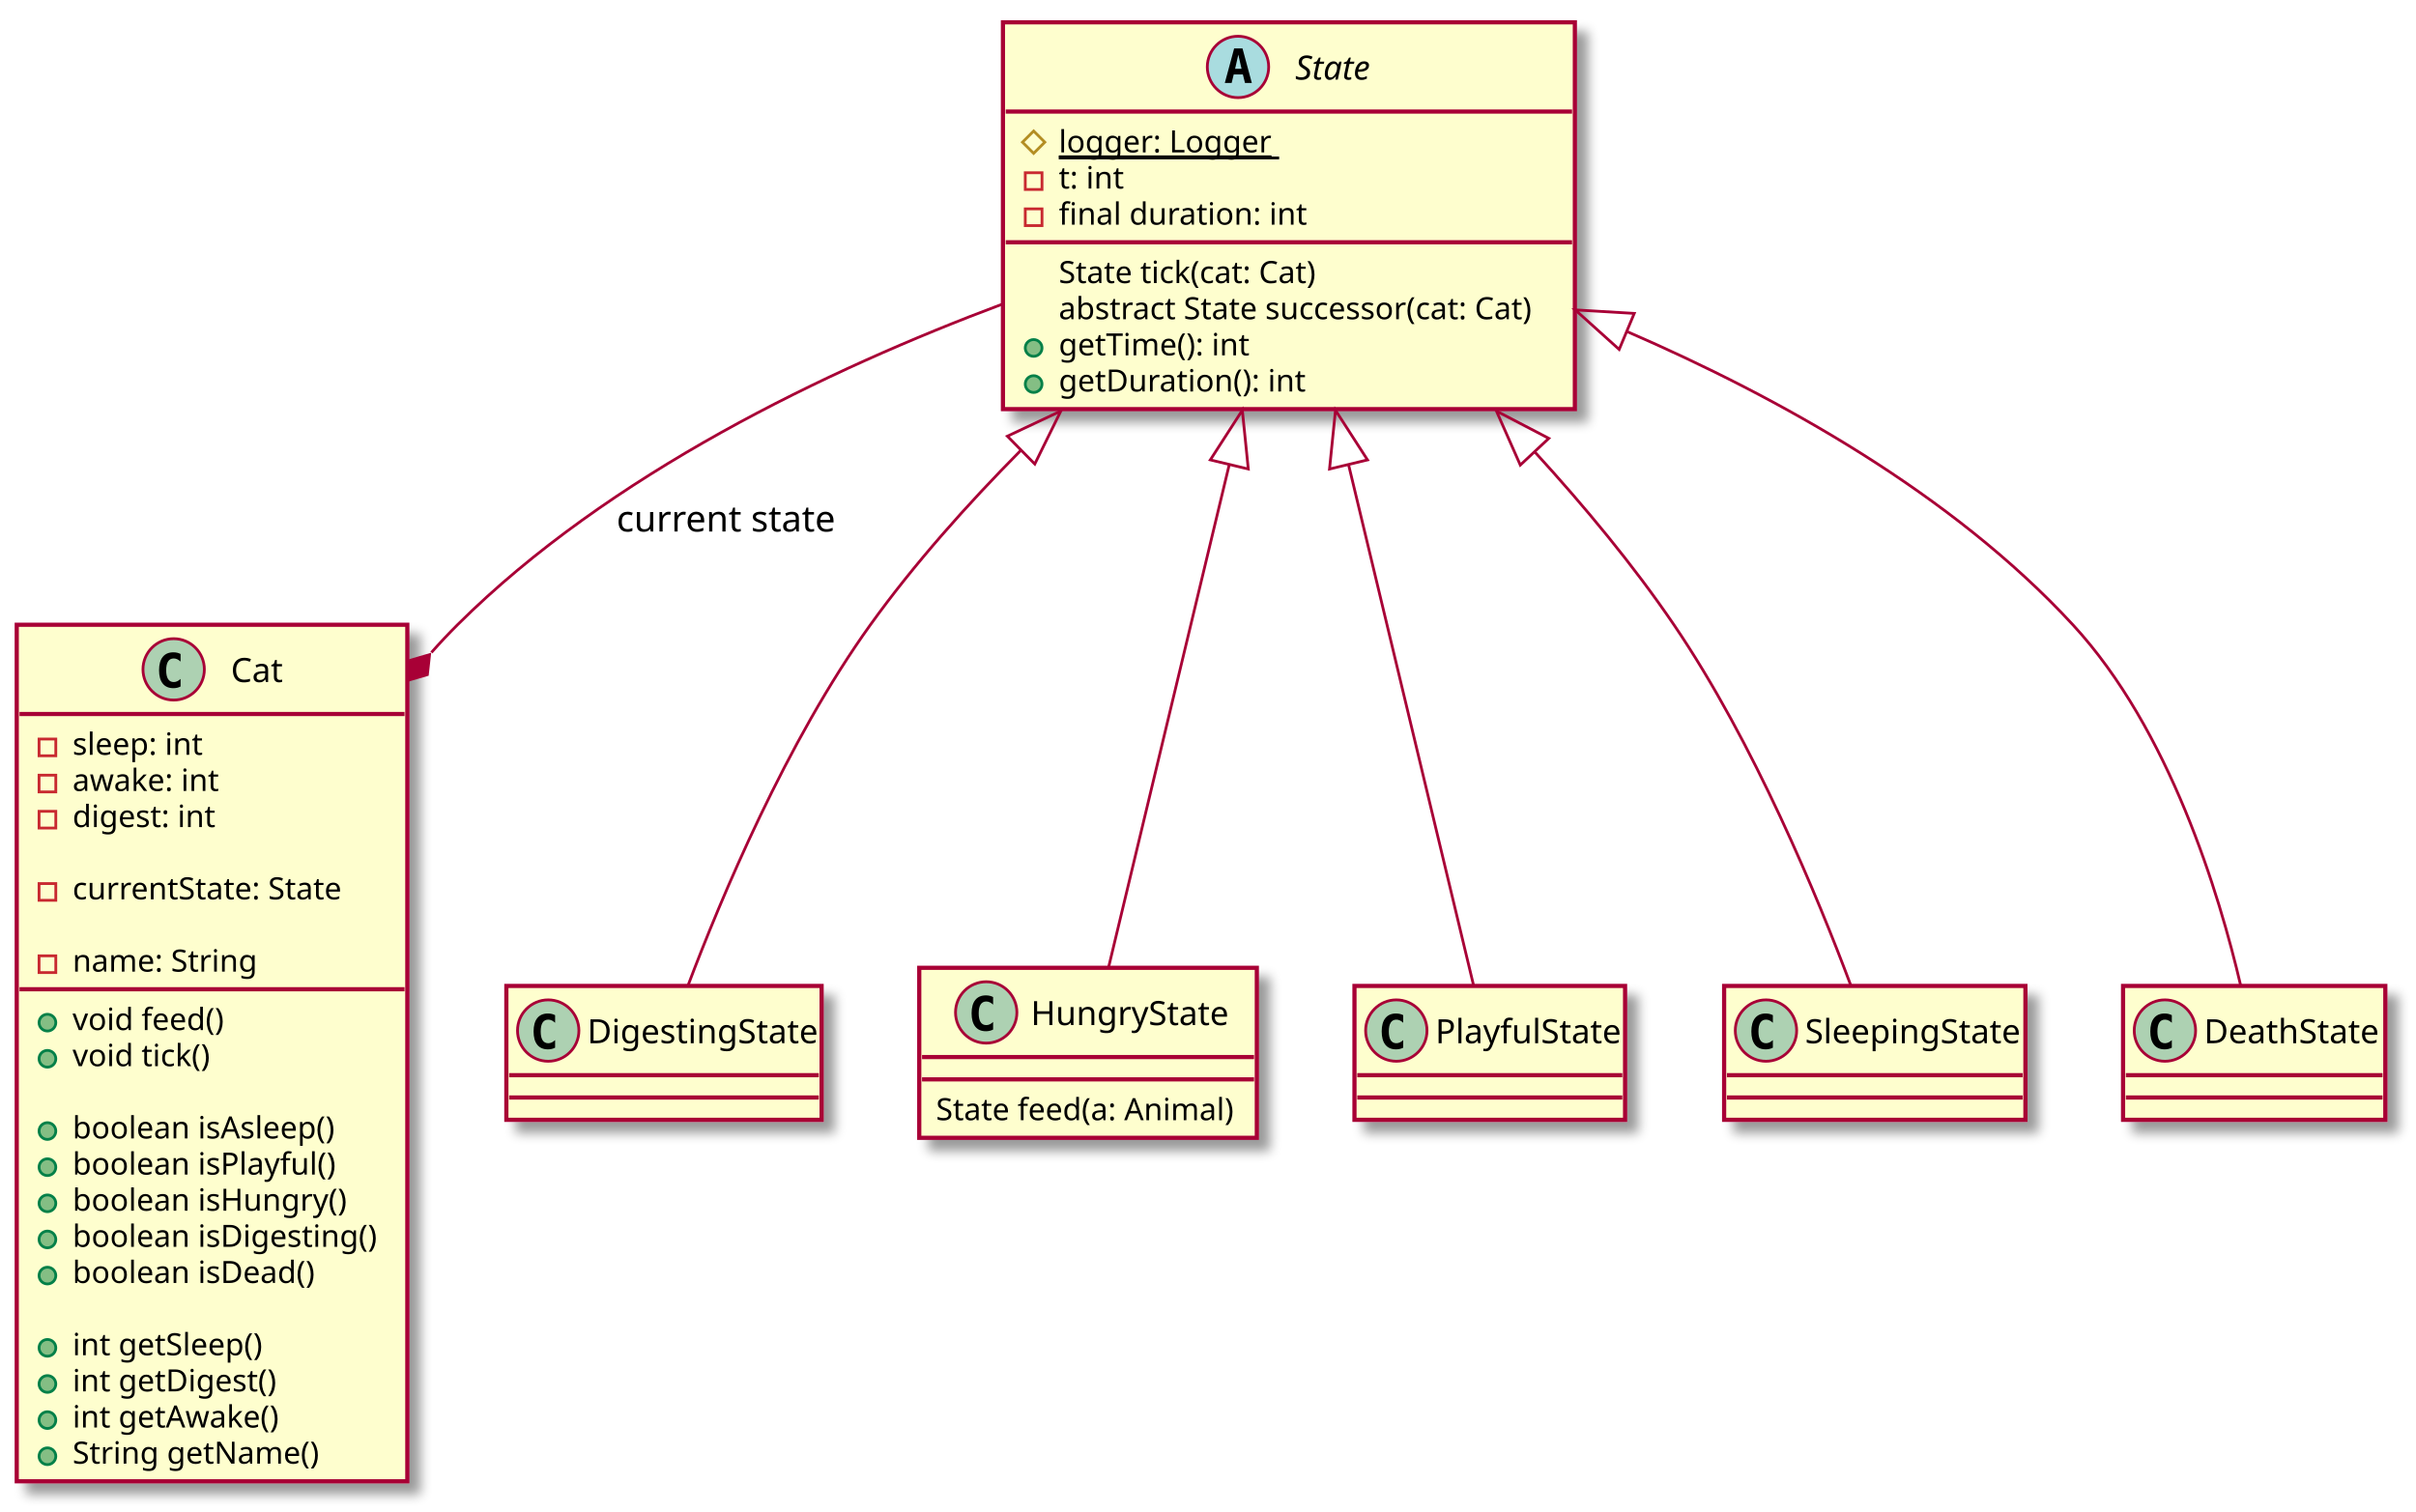
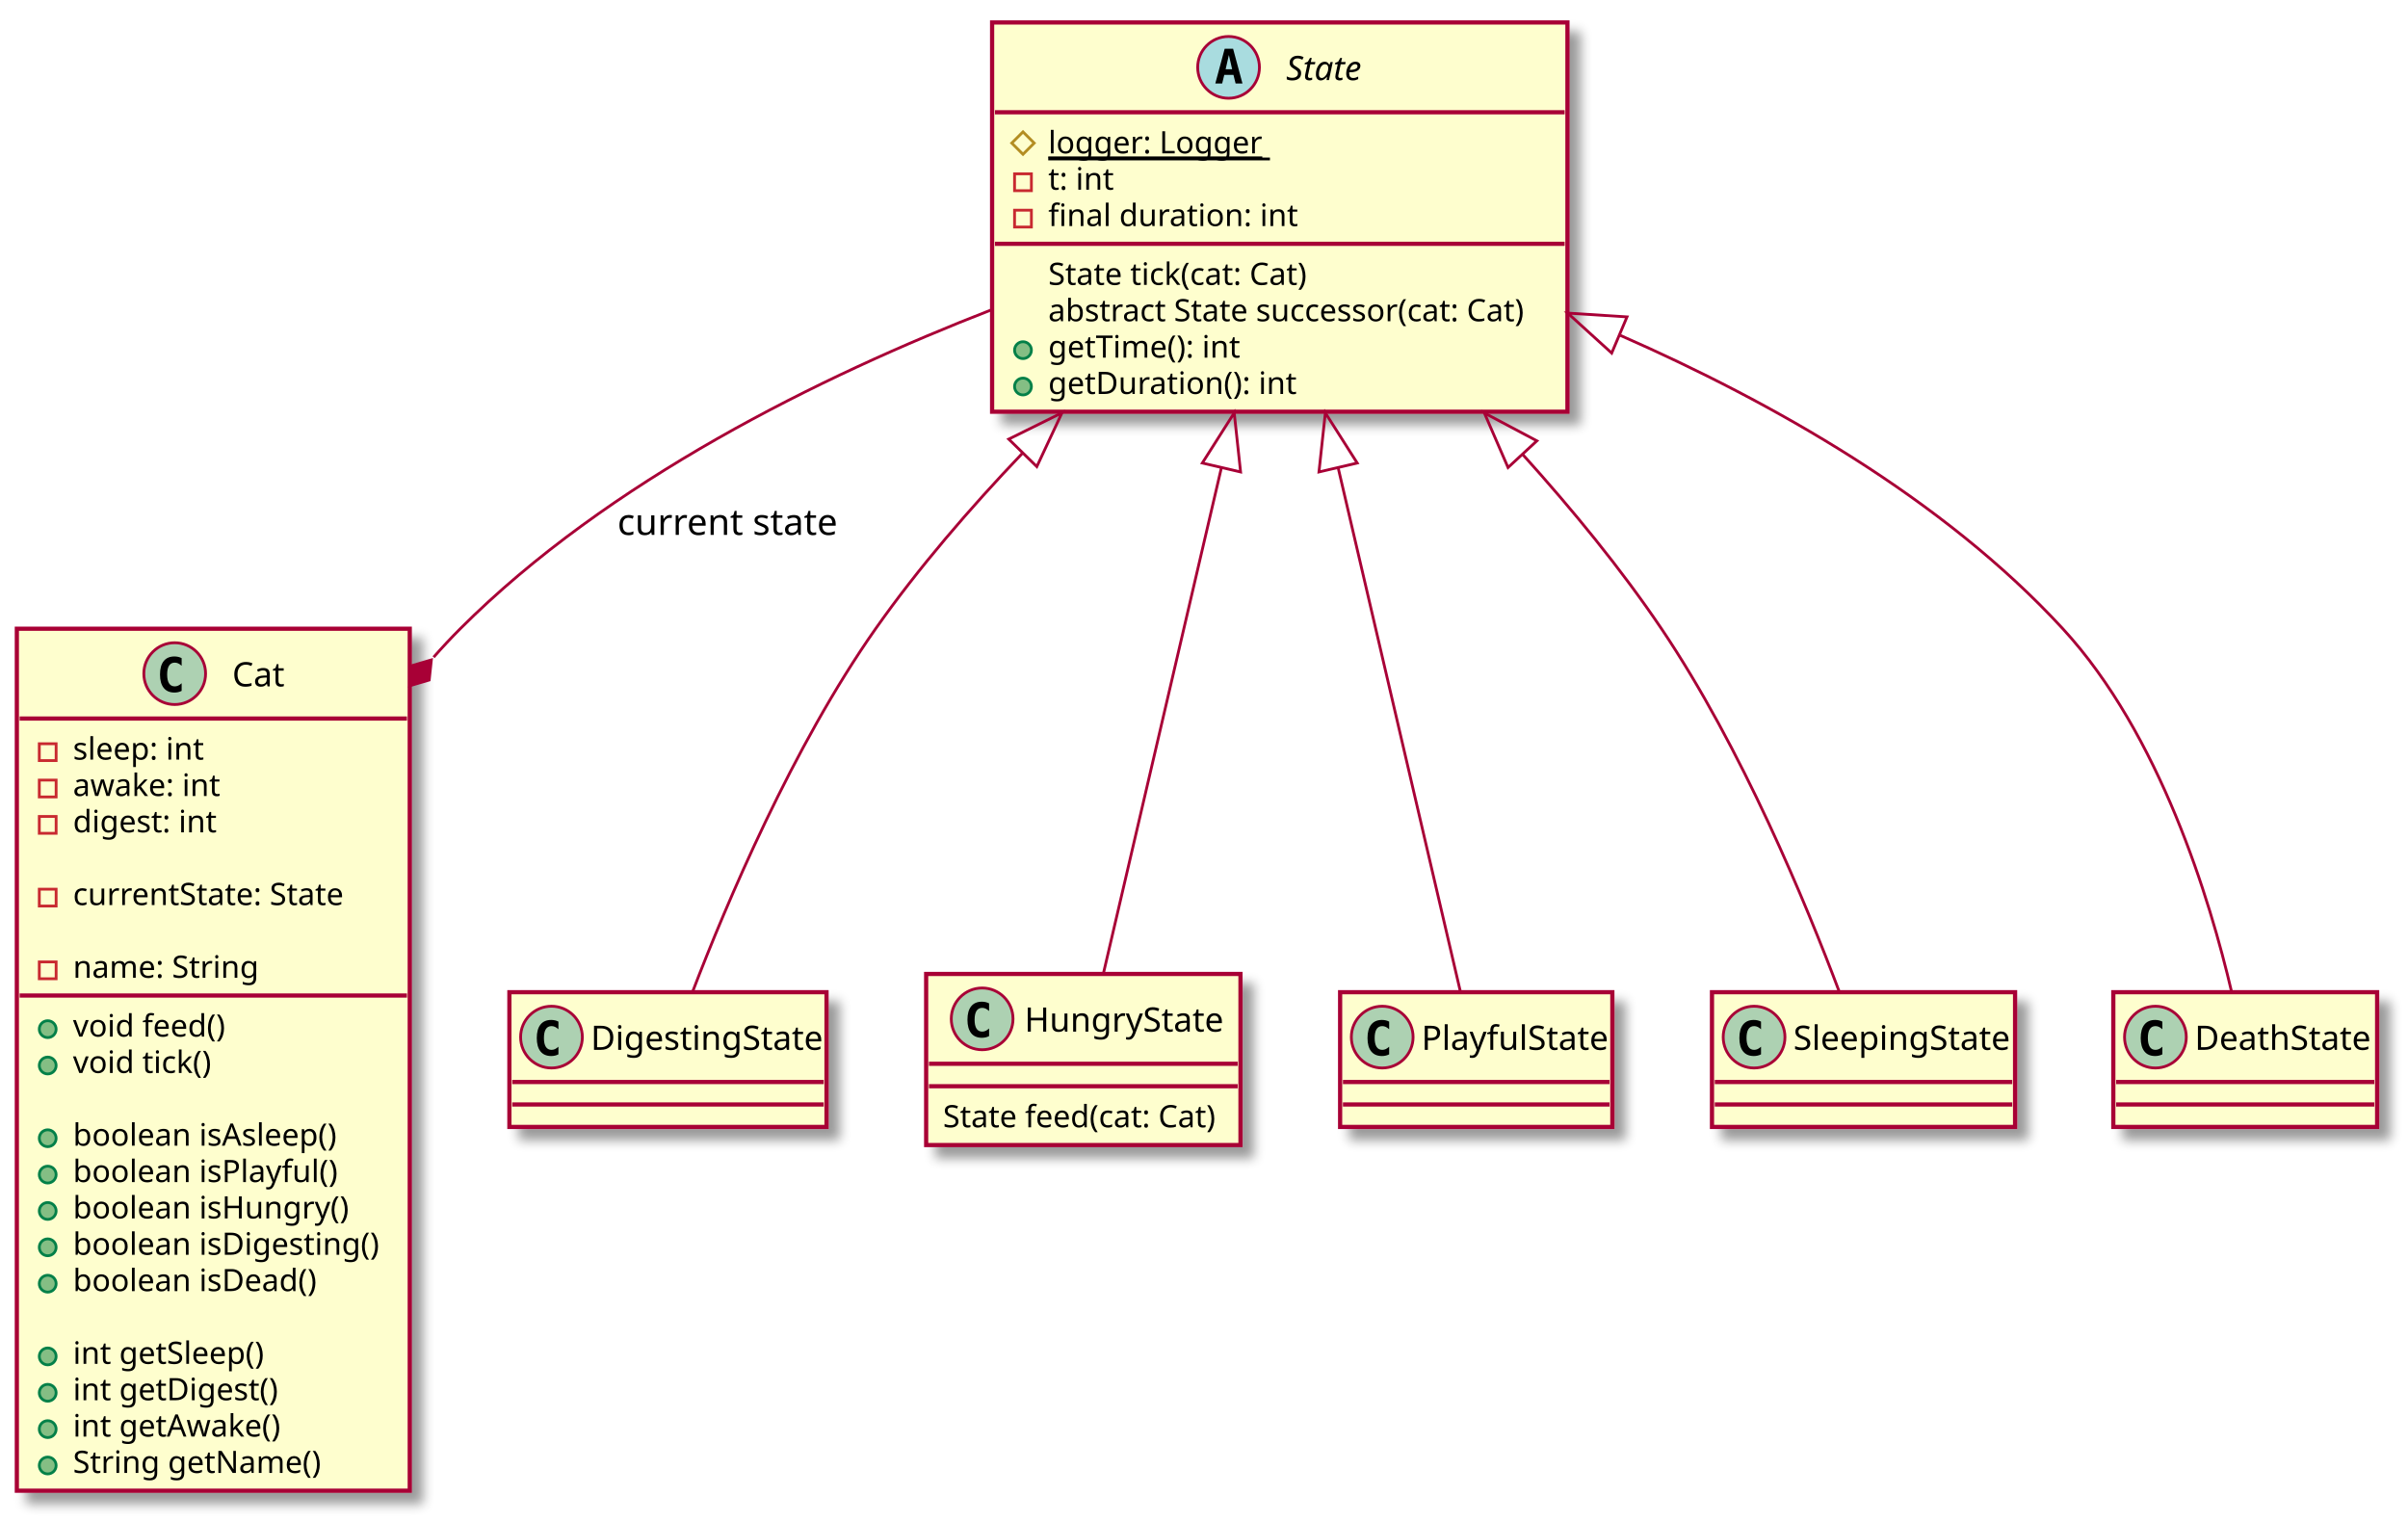
- <svg xmlns="http://www.w3.org/2000/svg" contentScriptType="application/ecmascript" contentStyleType="text/css" height="542px" preserveAspectRatio="none" style="width:866px;height:542px;" version="1.1" viewBox="0 0 866 542" width="866px" zoomAndPan="magnify">
+ <svg xmlns="http://www.w3.org/2000/svg" contentScriptType="application/ecmascript" contentStyleType="text/css" height="542px" preserveAspectRatio="none" style="width:858px;height:542px;" version="1.1" viewBox="0 0 858 542" width="858px" zoomAndPan="magnify">
  <defs>
-     <filter height="300%" id="fy4h8foety1r4" width="300%" x="-1" y="-1">
+     <filter height="300%" id="fad2twvg6j051" width="300%" x="-1" y="-1">
      <feGaussianBlur result="blurOut" stdDeviation="2.0" />
      <feColorMatrix in="blurOut" result="blurOut2" type="matrix" values="0 0 0 0 0 0 0 0 0 0 0 0 0 0 0 0 0 0 .4 0" />
      <feOffset dx="4.0" dy="4.0" in="blurOut2" result="blurOut3" />
      <feBlend in="SourceGraphic" in2="blurOut3" mode="normal" />
    </filter>
  </defs>
  <g>
-     <rect fill="#FEFECE" filter="url(#fy4h8foety1r4)" height="307.102" id="Cat" style="stroke: #A80036; stroke-width: 1.5;" width="140" x="6" y="224" />
+     <rect fill="#FEFECE" filter="url(#fad2twvg6j051)" height="307.102" id="Cat" style="stroke: #A80036; stroke-width: 1.5;" width="140" x="6" y="224" />
    <ellipse cx="62.25" cy="240" fill="#ADD1B2" rx="11" ry="11" style="stroke: #A80036; stroke-width: 1.0;" />
    <path d="M64.723,246.143 Q64.142,246.442 63.503,246.591 Q62.864,246.741 62.158,246.741 Q59.651,246.741 58.331,245.089 Q57.012,243.437 57.012,240.316 Q57.012,237.186 58.331,235.535 Q59.651,233.883 62.158,233.883 Q62.864,233.883 63.511,234.032 Q64.159,234.182 64.723,234.481 L64.723,237.203 Q64.092,236.622 63.499,236.352 Q62.905,236.083 62.274,236.083 Q60.93,236.083 60.245,237.149 Q59.56,238.216 59.56,240.316 Q59.56,242.408 60.245,243.474 Q60.93,244.541 62.274,244.541 Q62.905,244.541 63.499,244.271 Q64.092,244.001 64.723,243.42 Z " />
    <text fill="#000000" font-family="sans-serif" font-size="12" lengthAdjust="spacingAndGlyphs" textLength="19" x="82.75" y="244.535">Cat</text>
    <line style="stroke: #A80036; stroke-width: 1.5;" x1="7" x2="145" y1="256" y2="256" />
    <rect fill="none" height="6" style="stroke: #C82930; stroke-width: 1.0;" width="6" x="14" y="264.978" />
    <text fill="#000000" font-family="sans-serif" font-size="11" lengthAdjust="spacingAndGlyphs" textLength="48" x="26" y="270.635">sleep: int</text>
    <rect fill="none" height="6" style="stroke: #C82930; stroke-width: 1.0;" width="6" x="14" y="277.933" />
    <text fill="#000000" font-family="sans-serif" font-size="11" lengthAdjust="spacingAndGlyphs" textLength="52" x="26" y="283.59">awake: int</text>
    <rect fill="none" height="6" style="stroke: #C82930; stroke-width: 1.0;" width="6" x="14" y="290.888" />
    <text fill="#000000" font-family="sans-serif" font-size="11" lengthAdjust="spacingAndGlyphs" textLength="53" x="26" y="296.545">digest: int</text>
    <text fill="#000000" font-family="sans-serif" font-size="11" lengthAdjust="spacingAndGlyphs" textLength="0" x="29" y="309.5" />
    <rect fill="none" height="6" style="stroke: #C82930; stroke-width: 1.0;" width="6" x="14" y="316.798" />
    <text fill="#000000" font-family="sans-serif" font-size="11" lengthAdjust="spacingAndGlyphs" textLength="98" x="26" y="322.455">currentState: State</text>
    <text fill="#000000" font-family="sans-serif" font-size="11" lengthAdjust="spacingAndGlyphs" textLength="0" x="29" y="335.41" />
    <rect fill="none" height="6" style="stroke: #C82930; stroke-width: 1.0;" width="6" x="14" y="342.708" />
    <text fill="#000000" font-family="sans-serif" font-size="11" lengthAdjust="spacingAndGlyphs" textLength="67" x="26" y="348.365">name: String</text>
    <line style="stroke: #A80036; stroke-width: 1.5;" x1="7" x2="145" y1="354.685" y2="354.685" />
    <ellipse cx="17" cy="366.663" fill="#84BE84" rx="3" ry="3" style="stroke: #038048; stroke-width: 1.0;" />
    <text fill="#000000" font-family="sans-serif" font-size="11" lengthAdjust="spacingAndGlyphs" textLength="57" x="26" y="369.32">void feed()</text>
    <ellipse cx="17" cy="379.618" fill="#84BE84" rx="3" ry="3" style="stroke: #038048; stroke-width: 1.0;" />
    <text fill="#000000" font-family="sans-serif" font-size="11" lengthAdjust="spacingAndGlyphs" textLength="53" x="26" y="382.275">void tick()</text>
    <text fill="#000000" font-family="sans-serif" font-size="11" lengthAdjust="spacingAndGlyphs" textLength="0" x="29" y="395.231" />
    <ellipse cx="17" cy="405.528" fill="#84BE84" rx="3" ry="3" style="stroke: #038048; stroke-width: 1.0;" />
    <text fill="#000000" font-family="sans-serif" font-size="11" lengthAdjust="spacingAndGlyphs" textLength="99" x="26" y="408.185">boolean isAsleep()</text>
    <ellipse cx="17" cy="418.483" fill="#84BE84" rx="3" ry="3" style="stroke: #038048; stroke-width: 1.0;" />
    <text fill="#000000" font-family="sans-serif" font-size="11" lengthAdjust="spacingAndGlyphs" textLength="98" x="26" y="421.141">boolean isPlayful()</text>
    <ellipse cx="17" cy="431.438" fill="#84BE84" rx="3" ry="3" style="stroke: #038048; stroke-width: 1.0;" />
    <text fill="#000000" font-family="sans-serif" font-size="11" lengthAdjust="spacingAndGlyphs" textLength="103" x="26" y="434.096">boolean isHungry()</text>
    <ellipse cx="17" cy="444.394" fill="#84BE84" rx="3" ry="3" style="stroke: #038048; stroke-width: 1.0;" />
    <text fill="#000000" font-family="sans-serif" font-size="11" lengthAdjust="spacingAndGlyphs" textLength="114" x="26" y="447.051">boolean isDigesting()</text>
    <ellipse cx="17" cy="457.349" fill="#84BE84" rx="3" ry="3" style="stroke: #038048; stroke-width: 1.0;" />
    <text fill="#000000" font-family="sans-serif" font-size="11" lengthAdjust="spacingAndGlyphs" textLength="90" x="26" y="460.006">boolean isDead()</text>
    <text fill="#000000" font-family="sans-serif" font-size="11" lengthAdjust="spacingAndGlyphs" textLength="0" x="29" y="472.961" />
    <ellipse cx="17" cy="483.259" fill="#84BE84" rx="3" ry="3" style="stroke: #038048; stroke-width: 1.0;" />
    <text fill="#000000" font-family="sans-serif" font-size="11" lengthAdjust="spacingAndGlyphs" textLength="70" x="26" y="485.916">int getSleep()</text>
    <ellipse cx="17" cy="496.214" fill="#84BE84" rx="3" ry="3" style="stroke: #038048; stroke-width: 1.0;" />
    <text fill="#000000" font-family="sans-serif" font-size="11" lengthAdjust="spacingAndGlyphs" textLength="76" x="26" y="498.871">int getDigest()</text>
    <ellipse cx="17" cy="509.169" fill="#84BE84" rx="3" ry="3" style="stroke: #038048; stroke-width: 1.0;" />
    <text fill="#000000" font-family="sans-serif" font-size="11" lengthAdjust="spacingAndGlyphs" textLength="76" x="26" y="511.826">int getAwake()</text>
    <ellipse cx="17" cy="522.124" fill="#84BE84" rx="3" ry="3" style="stroke: #038048; stroke-width: 1.0;" />
    <text fill="#000000" font-family="sans-serif" font-size="11" lengthAdjust="spacingAndGlyphs" textLength="90" x="26" y="524.781">String getName()</text>
-     <rect fill="#FEFECE" filter="url(#fy4h8foety1r4)" height="138.685" id="State" style="stroke: #A80036; stroke-width: 1.5;" width="205" x="359.5" y="8" />
-     <ellipse cx="443.75" cy="24" fill="#A9DCDF" rx="11" ry="11" style="stroke: #A80036; stroke-width: 1.0;" />
-     <path d="M443.863,19.598 L442.709,24.67 L445.025,24.67 Z M442.369,17.357 L445.366,17.357 L448.711,29.75 L446.262,29.75 L445.498,26.687 L442.22,26.687 L441.473,29.75 L439.024,29.75 Z " />
-     <text fill="#000000" font-family="sans-serif" font-size="12" font-style="italic" lengthAdjust="spacingAndGlyphs" textLength="28" x="464.25" y="28.535">State</text>
-     <line style="stroke: #A80036; stroke-width: 1.5;" x1="360.5" x2="563.5" y1="40" y2="40" />
-     <polygon fill="none" points="370.5,46.977,374.5,50.977,370.5,54.977,366.5,50.977" style="stroke: #B38D22; stroke-width: 1.0;" />
-     <text fill="#000000" font-family="sans-serif" font-size="11" lengthAdjust="spacingAndGlyphs" text-decoration="underline" textLength="79" x="379.5" y="54.635">logger: Logger</text>
-     <line style="stroke: #000000; stroke-width: 1.0;" x1="379.5" x2="458.5" y1="56.635" y2="56.635" />
-     <rect fill="none" height="6" style="stroke: #C82930; stroke-width: 1.0;" width="6" x="367.5" y="61.933" />
-     <text fill="#000000" font-family="sans-serif" font-size="11" lengthAdjust="spacingAndGlyphs" textLength="24" x="379.5" y="67.59">t: int</text>
-     <rect fill="none" height="6" style="stroke: #C82930; stroke-width: 1.0;" width="6" x="367.5" y="74.888" />
-     <text fill="#000000" font-family="sans-serif" font-size="11" lengthAdjust="spacingAndGlyphs" textLength="92" x="379.5" y="80.545">final duration: int</text>
-     <line style="stroke: #A80036; stroke-width: 1.5;" x1="360.5" x2="563.5" y1="86.865" y2="86.865" />
-     <text fill="#000000" font-family="sans-serif" font-size="11" lengthAdjust="spacingAndGlyphs" textLength="96" x="379.5" y="101.5">State tick(cat: Cat)</text>
-     <text fill="#000000" font-family="sans-serif" font-size="11" lengthAdjust="spacingAndGlyphs" textLength="179" x="379.5" y="114.455">abstract State successor(cat: Cat)</text>
-     <ellipse cx="370.5" cy="124.753" fill="#84BE84" rx="3" ry="3" style="stroke: #038048; stroke-width: 1.0;" />
-     <text fill="#000000" font-family="sans-serif" font-size="11" lengthAdjust="spacingAndGlyphs" textLength="71" x="379.5" y="127.41">getTime(): int</text>
-     <ellipse cx="370.5" cy="137.708" fill="#84BE84" rx="3" ry="3" style="stroke: #038048; stroke-width: 1.0;" />
-     <text fill="#000000" font-family="sans-serif" font-size="11" lengthAdjust="spacingAndGlyphs" textLength="92" x="379.5" y="140.365">getDuration(): int</text>
-     <rect fill="#FEFECE" filter="url(#fy4h8foety1r4)" height="48" id="DigestingState" style="stroke: #A80036; stroke-width: 1.5;" width="113" x="181.5" y="353.5" />
+     <rect fill="#FEFECE" filter="url(#fad2twvg6j051)" height="138.685" id="State" style="stroke: #A80036; stroke-width: 1.5;" width="205" x="353.5" y="8" />
+     <ellipse cx="437.75" cy="24" fill="#A9DCDF" rx="11" ry="11" style="stroke: #A80036; stroke-width: 1.0;" />
+     <path d="M437.863,19.598 L436.709,24.67 L439.025,24.67 Z M436.369,17.357 L439.366,17.357 L442.711,29.75 L440.262,29.75 L439.498,26.687 L436.22,26.687 L435.473,29.75 L433.024,29.75 Z " />
+     <text fill="#000000" font-family="sans-serif" font-size="12" font-style="italic" lengthAdjust="spacingAndGlyphs" textLength="28" x="458.25" y="28.535">State</text>
+     <line style="stroke: #A80036; stroke-width: 1.5;" x1="354.5" x2="557.5" y1="40" y2="40" />
+     <polygon fill="none" points="364.5,46.977,368.5,50.977,364.5,54.977,360.5,50.977" style="stroke: #B38D22; stroke-width: 1.0;" />
+     <text fill="#000000" font-family="sans-serif" font-size="11" lengthAdjust="spacingAndGlyphs" text-decoration="underline" textLength="79" x="373.5" y="54.635">logger: Logger</text>
+     <line style="stroke: #000000; stroke-width: 1.0;" x1="373.5" x2="452.5" y1="56.635" y2="56.635" />
+     <rect fill="none" height="6" style="stroke: #C82930; stroke-width: 1.0;" width="6" x="361.5" y="61.933" />
+     <text fill="#000000" font-family="sans-serif" font-size="11" lengthAdjust="spacingAndGlyphs" textLength="24" x="373.5" y="67.59">t: int</text>
+     <rect fill="none" height="6" style="stroke: #C82930; stroke-width: 1.0;" width="6" x="361.5" y="74.888" />
+     <text fill="#000000" font-family="sans-serif" font-size="11" lengthAdjust="spacingAndGlyphs" textLength="92" x="373.5" y="80.545">final duration: int</text>
+     <line style="stroke: #A80036; stroke-width: 1.5;" x1="354.5" x2="557.5" y1="86.865" y2="86.865" />
+     <text fill="#000000" font-family="sans-serif" font-size="11" lengthAdjust="spacingAndGlyphs" textLength="96" x="373.5" y="101.5">State tick(cat: Cat)</text>
+     <text fill="#000000" font-family="sans-serif" font-size="11" lengthAdjust="spacingAndGlyphs" textLength="179" x="373.5" y="114.455">abstract State successor(cat: Cat)</text>
+     <ellipse cx="364.5" cy="124.753" fill="#84BE84" rx="3" ry="3" style="stroke: #038048; stroke-width: 1.0;" />
+     <text fill="#000000" font-family="sans-serif" font-size="11" lengthAdjust="spacingAndGlyphs" textLength="71" x="373.5" y="127.41">getTime(): int</text>
+     <ellipse cx="364.5" cy="137.708" fill="#84BE84" rx="3" ry="3" style="stroke: #038048; stroke-width: 1.0;" />
+     <text fill="#000000" font-family="sans-serif" font-size="11" lengthAdjust="spacingAndGlyphs" textLength="92" x="373.5" y="140.365">getDuration(): int</text>
+     <rect fill="#FEFECE" filter="url(#fad2twvg6j051)" height="48" id="DigestingState" style="stroke: #A80036; stroke-width: 1.5;" width="113" x="181.5" y="353.5" />
    <ellipse cx="196.5" cy="369.5" fill="#ADD1B2" rx="11" ry="11" style="stroke: #A80036; stroke-width: 1.0;" />
    <path d="M198.973,375.643 Q198.392,375.942 197.753,376.091 Q197.114,376.241 196.408,376.241 Q193.901,376.241 192.582,374.589 Q191.262,372.937 191.262,369.816 Q191.262,366.687 192.582,365.035 Q193.901,363.383 196.408,363.383 Q197.114,363.383 197.761,363.532 Q198.409,363.682 198.973,363.981 L198.973,366.703 Q198.342,366.122 197.749,365.852 Q197.155,365.582 196.524,365.582 Q195.18,365.582 194.495,366.649 Q193.81,367.716 193.81,369.816 Q193.81,371.908 194.495,372.974 Q195.18,374.041 196.524,374.041 Q197.155,374.041 197.749,373.771 Q198.342,373.502 198.973,372.92 Z " />
    <text fill="#000000" font-family="sans-serif" font-size="12" lengthAdjust="spacingAndGlyphs" textLength="81" x="210.5" y="374.035">DigestingState</text>
    <line style="stroke: #A80036; stroke-width: 1.5;" x1="182.5" x2="293.5" y1="385.5" y2="385.5" />
    <line style="stroke: #A80036; stroke-width: 1.5;" x1="182.5" x2="293.5" y1="393.5" y2="393.5" />
-     <rect fill="#FEFECE" filter="url(#fy4h8foety1r4)" height="60.955" id="HungryState" style="stroke: #A80036; stroke-width: 1.5;" width="121" x="329.5" y="347" />
-     <ellipse cx="353.5" cy="363" fill="#ADD1B2" rx="11" ry="11" style="stroke: #A80036; stroke-width: 1.0;" />
-     <path d="M355.973,369.143 Q355.392,369.442 354.753,369.591 Q354.114,369.741 353.408,369.741 Q350.901,369.741 349.582,368.089 Q348.262,366.437 348.262,363.316 Q348.262,360.187 349.582,358.535 Q350.901,356.883 353.408,356.883 Q354.114,356.883 354.761,357.032 Q355.409,357.182 355.973,357.481 L355.973,360.203 Q355.342,359.622 354.749,359.352 Q354.155,359.082 353.524,359.082 Q352.18,359.082 351.495,360.149 Q350.81,361.216 350.81,363.316 Q350.81,365.408 351.495,366.474 Q352.18,367.541 353.524,367.541 Q354.155,367.541 354.749,367.271 Q355.342,367.002 355.973,366.42 Z " />
-     <text fill="#000000" font-family="sans-serif" font-size="12" lengthAdjust="spacingAndGlyphs" textLength="69" x="369.5" y="367.535">HungryState</text>
-     <line style="stroke: #A80036; stroke-width: 1.5;" x1="330.5" x2="449.5" y1="379" y2="379" />
-     <line style="stroke: #A80036; stroke-width: 1.5;" x1="330.5" x2="449.5" y1="387" y2="387" />
-     <text fill="#000000" font-family="sans-serif" font-size="11" lengthAdjust="spacingAndGlyphs" textLength="109" x="335.5" y="401.635">State feed(a: Animal)</text>
-     <rect fill="#FEFECE" filter="url(#fy4h8foety1r4)" height="48" id="PlayfulState" style="stroke: #A80036; stroke-width: 1.5;" width="97" x="485.5" y="353.5" />
-     <ellipse cx="500.5" cy="369.5" fill="#ADD1B2" rx="11" ry="11" style="stroke: #A80036; stroke-width: 1.0;" />
-     <path d="M502.973,375.643 Q502.392,375.942 501.753,376.091 Q501.114,376.241 500.408,376.241 Q497.901,376.241 496.582,374.589 Q495.262,372.937 495.262,369.816 Q495.262,366.687 496.582,365.035 Q497.901,363.383 500.408,363.383 Q501.114,363.383 501.761,363.532 Q502.409,363.682 502.973,363.981 L502.973,366.703 Q502.342,366.122 501.749,365.852 Q501.155,365.582 500.524,365.582 Q499.18,365.582 498.495,366.649 Q497.81,367.716 497.81,369.816 Q497.81,371.908 498.495,372.974 Q499.18,374.041 500.524,374.041 Q501.155,374.041 501.749,373.771 Q502.342,373.502 502.973,372.92 Z " />
-     <text fill="#000000" font-family="sans-serif" font-size="12" lengthAdjust="spacingAndGlyphs" textLength="65" x="514.5" y="374.035">PlayfulState</text>
-     <line style="stroke: #A80036; stroke-width: 1.5;" x1="486.5" x2="581.5" y1="385.5" y2="385.5" />
-     <line style="stroke: #A80036; stroke-width: 1.5;" x1="486.5" x2="581.5" y1="393.5" y2="393.5" />
-     <rect fill="#FEFECE" filter="url(#fy4h8foety1r4)" height="48" id="SleepingState" style="stroke: #A80036; stroke-width: 1.5;" width="108" x="618" y="353.5" />
-     <ellipse cx="633" cy="369.5" fill="#ADD1B2" rx="11" ry="11" style="stroke: #A80036; stroke-width: 1.0;" />
-     <path d="M635.473,375.643 Q634.892,375.942 634.253,376.091 Q633.614,376.241 632.908,376.241 Q630.401,376.241 629.082,374.589 Q627.762,372.937 627.762,369.816 Q627.762,366.687 629.082,365.035 Q630.401,363.383 632.908,363.383 Q633.614,363.383 634.261,363.532 Q634.909,363.682 635.473,363.981 L635.473,366.703 Q634.842,366.122 634.249,365.852 Q633.655,365.582 633.024,365.582 Q631.68,365.582 630.995,366.649 Q630.31,367.716 630.31,369.816 Q630.31,371.908 630.995,372.974 Q631.68,374.041 633.024,374.041 Q633.655,374.041 634.249,373.771 Q634.842,373.502 635.473,372.92 Z " />
-     <text fill="#000000" font-family="sans-serif" font-size="12" lengthAdjust="spacingAndGlyphs" textLength="76" x="647" y="374.035">SleepingState</text>
-     <line style="stroke: #A80036; stroke-width: 1.5;" x1="619" x2="725" y1="385.5" y2="385.5" />
-     <line style="stroke: #A80036; stroke-width: 1.5;" x1="619" x2="725" y1="393.5" y2="393.5" />
-     <rect fill="#FEFECE" filter="url(#fy4h8foety1r4)" height="48" id="DeathState" style="stroke: #A80036; stroke-width: 1.5;" width="94" x="761" y="353.5" />
-     <ellipse cx="776" cy="369.5" fill="#ADD1B2" rx="11" ry="11" style="stroke: #A80036; stroke-width: 1.0;" />
-     <path d="M778.473,375.643 Q777.892,375.942 777.253,376.091 Q776.614,376.241 775.908,376.241 Q773.401,376.241 772.082,374.589 Q770.762,372.937 770.762,369.816 Q770.762,366.687 772.082,365.035 Q773.401,363.383 775.908,363.383 Q776.614,363.383 777.261,363.532 Q777.909,363.682 778.473,363.981 L778.473,366.703 Q777.842,366.122 777.249,365.852 Q776.655,365.582 776.024,365.582 Q774.68,365.582 773.995,366.649 Q773.31,367.716 773.31,369.816 Q773.31,371.908 773.995,372.974 Q774.68,374.041 776.024,374.041 Q776.655,374.041 777.249,373.771 Q777.842,373.502 778.473,372.92 Z " />
-     <text fill="#000000" font-family="sans-serif" font-size="12" lengthAdjust="spacingAndGlyphs" textLength="62" x="790" y="374.035">DeathState</text>
-     <line style="stroke: #A80036; stroke-width: 1.5;" x1="762" x2="854" y1="385.5" y2="385.5" />
-     <line style="stroke: #A80036; stroke-width: 1.5;" x1="762" x2="854" y1="393.5" y2="393.5" />
-     <path d="M365.937,161.446 C346.718,180.848 327.652,202.224 312,224 C281.87,265.92 258.433,322.012 246.563,353.479 " fill="none" id="State-DigestingState" style="stroke: #A80036; stroke-width: 1.0;" />
-     <polygon fill="none" points="361.092,156.393,380.258,147.357,370.91,166.373,361.092,156.393" style="stroke: #A80036; stroke-width: 1.0;" />
-     <path d="M440.607,166.639 C425.985,227.563 407.492,304.618 397.401,346.665 " fill="none" id="State-HungryState" style="stroke: #A80036; stroke-width: 1.0;" />
-     <polygon fill="none" points="433.827,164.894,445.301,147.08,447.44,168.161,433.827,164.894" style="stroke: #A80036; stroke-width: 1.0;" />
-     <path d="M483.433,166.806 C498.853,231.052 518.56,313.166 528.184,353.267 " fill="none" id="State-PlayfulState" style="stroke: #A80036; stroke-width: 1.0;" />
-     <polygon fill="none" points="476.56,168.161,478.699,147.08,490.173,164.894,476.56,168.161" style="stroke: #A80036; stroke-width: 1.0;" />
-     <path d="M550.214,162.13 C567.921,181.501 585.513,202.69 600,224 C628.795,266.356 651.709,322.048 663.434,353.379 " fill="none" id="State-SleepingState" style="stroke: #A80036; stroke-width: 1.0;" />
-     <polygon fill="none" points="544.942,166.742,536.376,147.361,555.159,157.169,544.942,166.742" style="stroke: #A80036; stroke-width: 1.0;" />
-     <path d="M583.229,118.887 C637.86,142.571 699.679,177.066 743,224 C777.743,261.641 795.516,320.611 803.176,353.422 " fill="none" id="State-DeathState" style="stroke: #A80036; stroke-width: 1.0;" />
-     <polygon fill="none" points="580.385,125.284,564.632,111.112,585.785,112.368,580.385,125.284" style="stroke: #A80036; stroke-width: 1.0;" />
-     <path d="M359.373,109.012 C296.671,132.497 218.361,169.927 164,224 C160.8,227.184 157.677,230.507 154.633,233.945 " fill="none" id="State-Cat" style="stroke: #A80036; stroke-width: 1.0;" />
-     <polygon fill="#A80036" points="146.266,243.911,153.187,241.888,153.981,234.721,147.06,236.744,146.266,243.911" style="stroke: #A80036; stroke-width: 1.0;" />
-     <text fill="#000000" font-family="sans-serif" font-size="13" lengthAdjust="spacingAndGlyphs" textLength="80" x="221" y="190.568">current state</text>
+     <rect fill="#FEFECE" filter="url(#fad2twvg6j051)" height="60.955" id="HungryState" style="stroke: #A80036; stroke-width: 1.5;" width="112" x="330" y="347" />
+     <ellipse cx="349.95" cy="363" fill="#ADD1B2" rx="11" ry="11" style="stroke: #A80036; stroke-width: 1.0;" />
+     <path d="M352.423,369.143 Q351.842,369.442 351.203,369.591 Q350.564,369.741 349.858,369.741 Q347.351,369.741 346.031,368.089 Q344.712,366.437 344.712,363.316 Q344.712,360.187 346.031,358.535 Q347.351,356.883 349.858,356.883 Q350.564,356.883 351.211,357.032 Q351.859,357.182 352.423,357.481 L352.423,360.203 Q351.792,359.622 351.199,359.352 Q350.605,359.082 349.974,359.082 Q348.63,359.082 347.945,360.149 Q347.26,361.216 347.26,363.316 Q347.26,365.408 347.945,366.474 Q348.63,367.541 349.974,367.541 Q350.605,367.541 351.199,367.271 Q351.792,367.002 352.423,366.42 Z " />
+     <text fill="#000000" font-family="sans-serif" font-size="12" lengthAdjust="spacingAndGlyphs" textLength="69" x="365.05" y="367.535">HungryState</text>
+     <line style="stroke: #A80036; stroke-width: 1.5;" x1="331" x2="441" y1="379" y2="379" />
+     <line style="stroke: #A80036; stroke-width: 1.5;" x1="331" x2="441" y1="387" y2="387" />
+     <text fill="#000000" font-family="sans-serif" font-size="11" lengthAdjust="spacingAndGlyphs" textLength="100" x="336" y="401.635">State feed(cat: Cat)</text>
+     <rect fill="#FEFECE" filter="url(#fad2twvg6j051)" height="48" id="PlayfulState" style="stroke: #A80036; stroke-width: 1.5;" width="97" x="477.5" y="353.5" />
+     <ellipse cx="492.5" cy="369.5" fill="#ADD1B2" rx="11" ry="11" style="stroke: #A80036; stroke-width: 1.0;" />
+     <path d="M494.973,375.643 Q494.392,375.942 493.753,376.091 Q493.114,376.241 492.408,376.241 Q489.901,376.241 488.582,374.589 Q487.262,372.937 487.262,369.816 Q487.262,366.687 488.582,365.035 Q489.901,363.383 492.408,363.383 Q493.114,363.383 493.761,363.532 Q494.409,363.682 494.973,363.981 L494.973,366.703 Q494.342,366.122 493.749,365.852 Q493.155,365.582 492.524,365.582 Q491.18,365.582 490.495,366.649 Q489.81,367.716 489.81,369.816 Q489.81,371.908 490.495,372.974 Q491.18,374.041 492.524,374.041 Q493.155,374.041 493.749,373.771 Q494.342,373.502 494.973,372.92 Z " />
+     <text fill="#000000" font-family="sans-serif" font-size="12" lengthAdjust="spacingAndGlyphs" textLength="65" x="506.5" y="374.035">PlayfulState</text>
+     <line style="stroke: #A80036; stroke-width: 1.5;" x1="478.5" x2="573.5" y1="385.5" y2="385.5" />
+     <line style="stroke: #A80036; stroke-width: 1.5;" x1="478.5" x2="573.5" y1="393.5" y2="393.5" />
+     <rect fill="#FEFECE" filter="url(#fad2twvg6j051)" height="48" id="SleepingState" style="stroke: #A80036; stroke-width: 1.5;" width="108" x="610" y="353.5" />
+     <ellipse cx="625" cy="369.5" fill="#ADD1B2" rx="11" ry="11" style="stroke: #A80036; stroke-width: 1.0;" />
+     <path d="M627.473,375.643 Q626.892,375.942 626.253,376.091 Q625.614,376.241 624.908,376.241 Q622.401,376.241 621.082,374.589 Q619.762,372.937 619.762,369.816 Q619.762,366.687 621.082,365.035 Q622.401,363.383 624.908,363.383 Q625.614,363.383 626.261,363.532 Q626.909,363.682 627.473,363.981 L627.473,366.703 Q626.842,366.122 626.249,365.852 Q625.655,365.582 625.024,365.582 Q623.68,365.582 622.995,366.649 Q622.31,367.716 622.31,369.816 Q622.31,371.908 622.995,372.974 Q623.68,374.041 625.024,374.041 Q625.655,374.041 626.249,373.771 Q626.842,373.502 627.473,372.92 Z " />
+     <text fill="#000000" font-family="sans-serif" font-size="12" lengthAdjust="spacingAndGlyphs" textLength="76" x="639" y="374.035">SleepingState</text>
+     <line style="stroke: #A80036; stroke-width: 1.5;" x1="611" x2="717" y1="385.5" y2="385.5" />
+     <line style="stroke: #A80036; stroke-width: 1.5;" x1="611" x2="717" y1="393.5" y2="393.5" />
+     <rect fill="#FEFECE" filter="url(#fad2twvg6j051)" height="48" id="DeathState" style="stroke: #A80036; stroke-width: 1.5;" width="94" x="753" y="353.5" />
+     <ellipse cx="768" cy="369.5" fill="#ADD1B2" rx="11" ry="11" style="stroke: #A80036; stroke-width: 1.0;" />
+     <path d="M770.473,375.643 Q769.892,375.942 769.253,376.091 Q768.614,376.241 767.908,376.241 Q765.401,376.241 764.082,374.589 Q762.762,372.937 762.762,369.816 Q762.762,366.687 764.082,365.035 Q765.401,363.383 767.908,363.383 Q768.614,363.383 769.261,363.532 Q769.909,363.682 770.473,363.981 L770.473,366.703 Q769.842,366.122 769.249,365.852 Q768.655,365.582 768.024,365.582 Q766.68,365.582 765.995,366.649 Q765.31,367.716 765.31,369.816 Q765.31,371.908 765.995,372.974 Q766.68,374.041 768.024,374.041 Q768.655,374.041 769.249,373.771 Q769.842,373.502 770.473,372.92 Z " />
+     <text fill="#000000" font-family="sans-serif" font-size="12" lengthAdjust="spacingAndGlyphs" textLength="62" x="782" y="374.035">DeathState</text>
+     <line style="stroke: #A80036; stroke-width: 1.5;" x1="754" x2="846" y1="385.5" y2="385.5" />
+     <line style="stroke: #A80036; stroke-width: 1.5;" x1="754" x2="846" y1="393.5" y2="393.5" />
+     <path d="M364.245,161.537 C345.676,181.003 327.206,202.382 312,224 C282.384,266.104 258.841,321.886 246.798,353.302 " fill="none" id="State-DigestingState" style="stroke: #A80036; stroke-width: 1.0;" />
+     <polygon fill="none" points="359.424,156.455,378.413,147.051,369.433,166.244,359.424,156.455" style="stroke: #A80036; stroke-width: 1.0;" />
+     <path d="M435.201,166.639 C420.985,227.563 403.006,304.618 393.195,346.665 " fill="none" id="State-HungryState" style="stroke: #A80036; stroke-width: 1.0;" />
+     <polygon fill="none" points="428.403,164.966,439.765,147.08,442.037,168.148,428.403,164.966" style="stroke: #A80036; stroke-width: 1.0;" />
+     <path d="M476.838,166.806 C491.829,231.052 510.989,313.166 520.346,353.267 " fill="none" id="State-PlayfulState" style="stroke: #A80036; stroke-width: 1.0;" />
+     <polygon fill="none" points="469.963,168.148,472.235,147.08,483.597,164.966,469.963,168.148" style="stroke: #A80036; stroke-width: 1.0;" />
+     <path d="M542.602,161.959 C560.15,181.405 577.612,202.668 592,224 C620.641,266.461 643.61,322.115 655.386,353.411 " fill="none" id="State-SleepingState" style="stroke: #A80036; stroke-width: 1.0;" />
+     <polygon fill="none" points="537.33,166.568,528.893,147.13,547.61,157.064,537.33,166.568" style="stroke: #A80036; stroke-width: 1.0;" />
+     <path d="M577.351,119.496 C631.35,143.206 692.249,177.547 735,224 C769.688,261.692 787.482,320.642 795.16,353.437 " fill="none" id="State-DeathState" style="stroke: #A80036; stroke-width: 1.0;" />
+     <polygon fill="none" points="574.269,125.792,558.58,111.55,579.726,112.9,574.269,125.792" style="stroke: #A80036; stroke-width: 1.0;" />
+     <path d="M353.409,110.328 C292.345,134.051 216.74,171.264 164,224 C160.752,227.248 157.583,230.64 154.495,234.148 " fill="none" id="State-Cat" style="stroke: #A80036; stroke-width: 1.0;" />
+     <polygon fill="#A80036" points="146.009,244.321,152.924,242.276,153.696,235.106,146.781,237.151,146.009,244.321" style="stroke: #A80036; stroke-width: 1.0;" />
+     <text fill="#000000" font-family="sans-serif" font-size="13" lengthAdjust="spacingAndGlyphs" textLength="80" x="220" y="190.568">current state</text>
  </g>
</svg>
